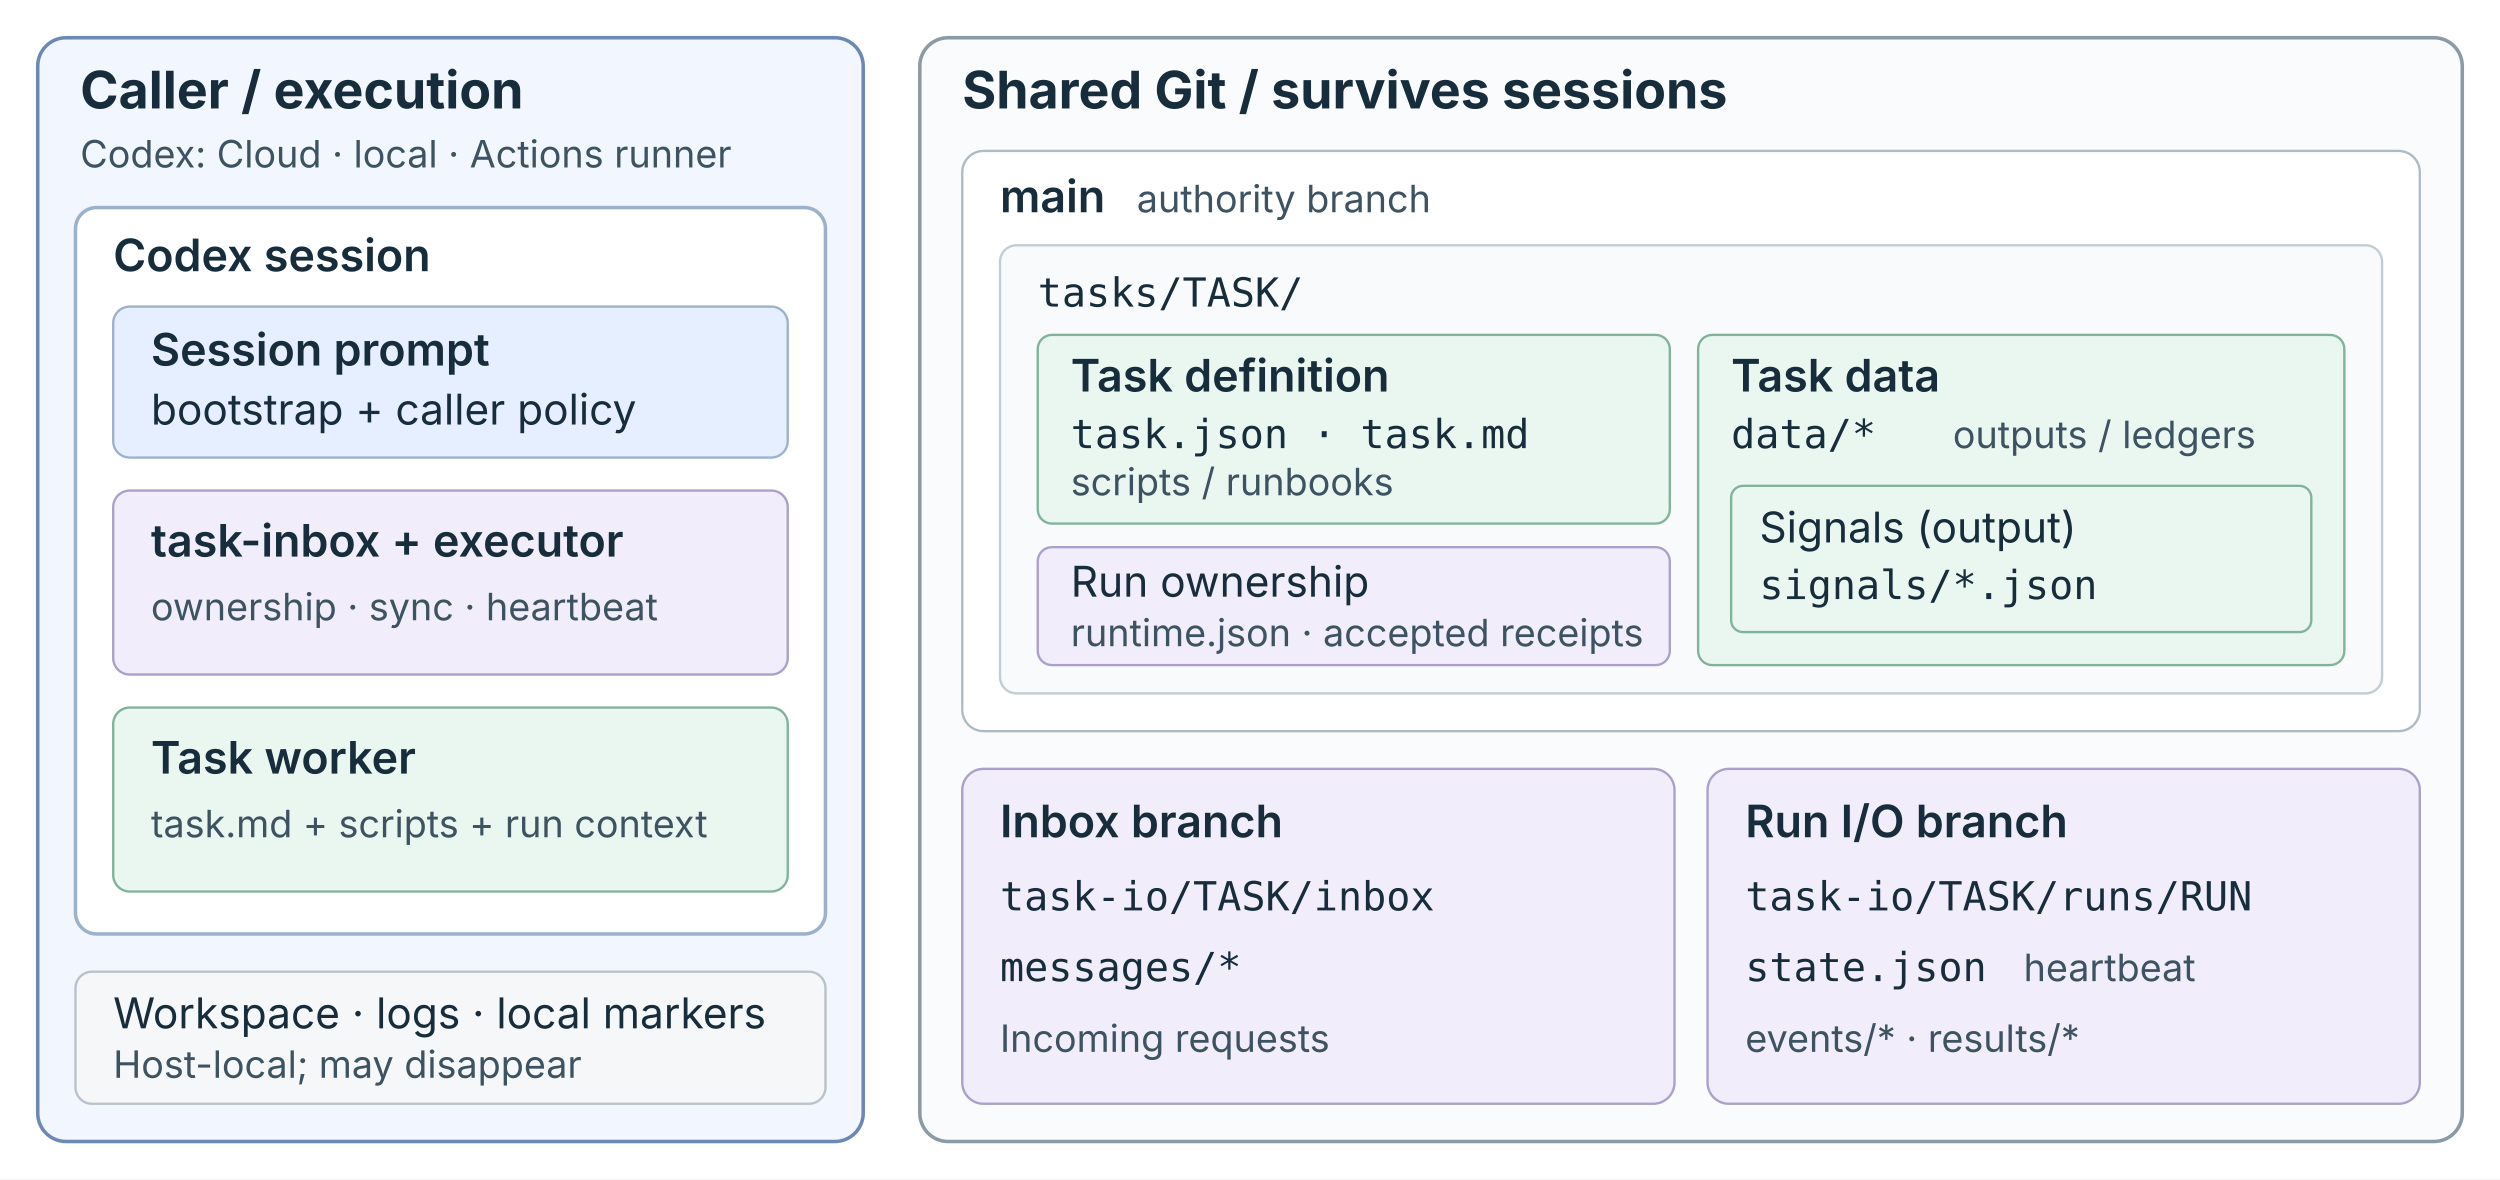
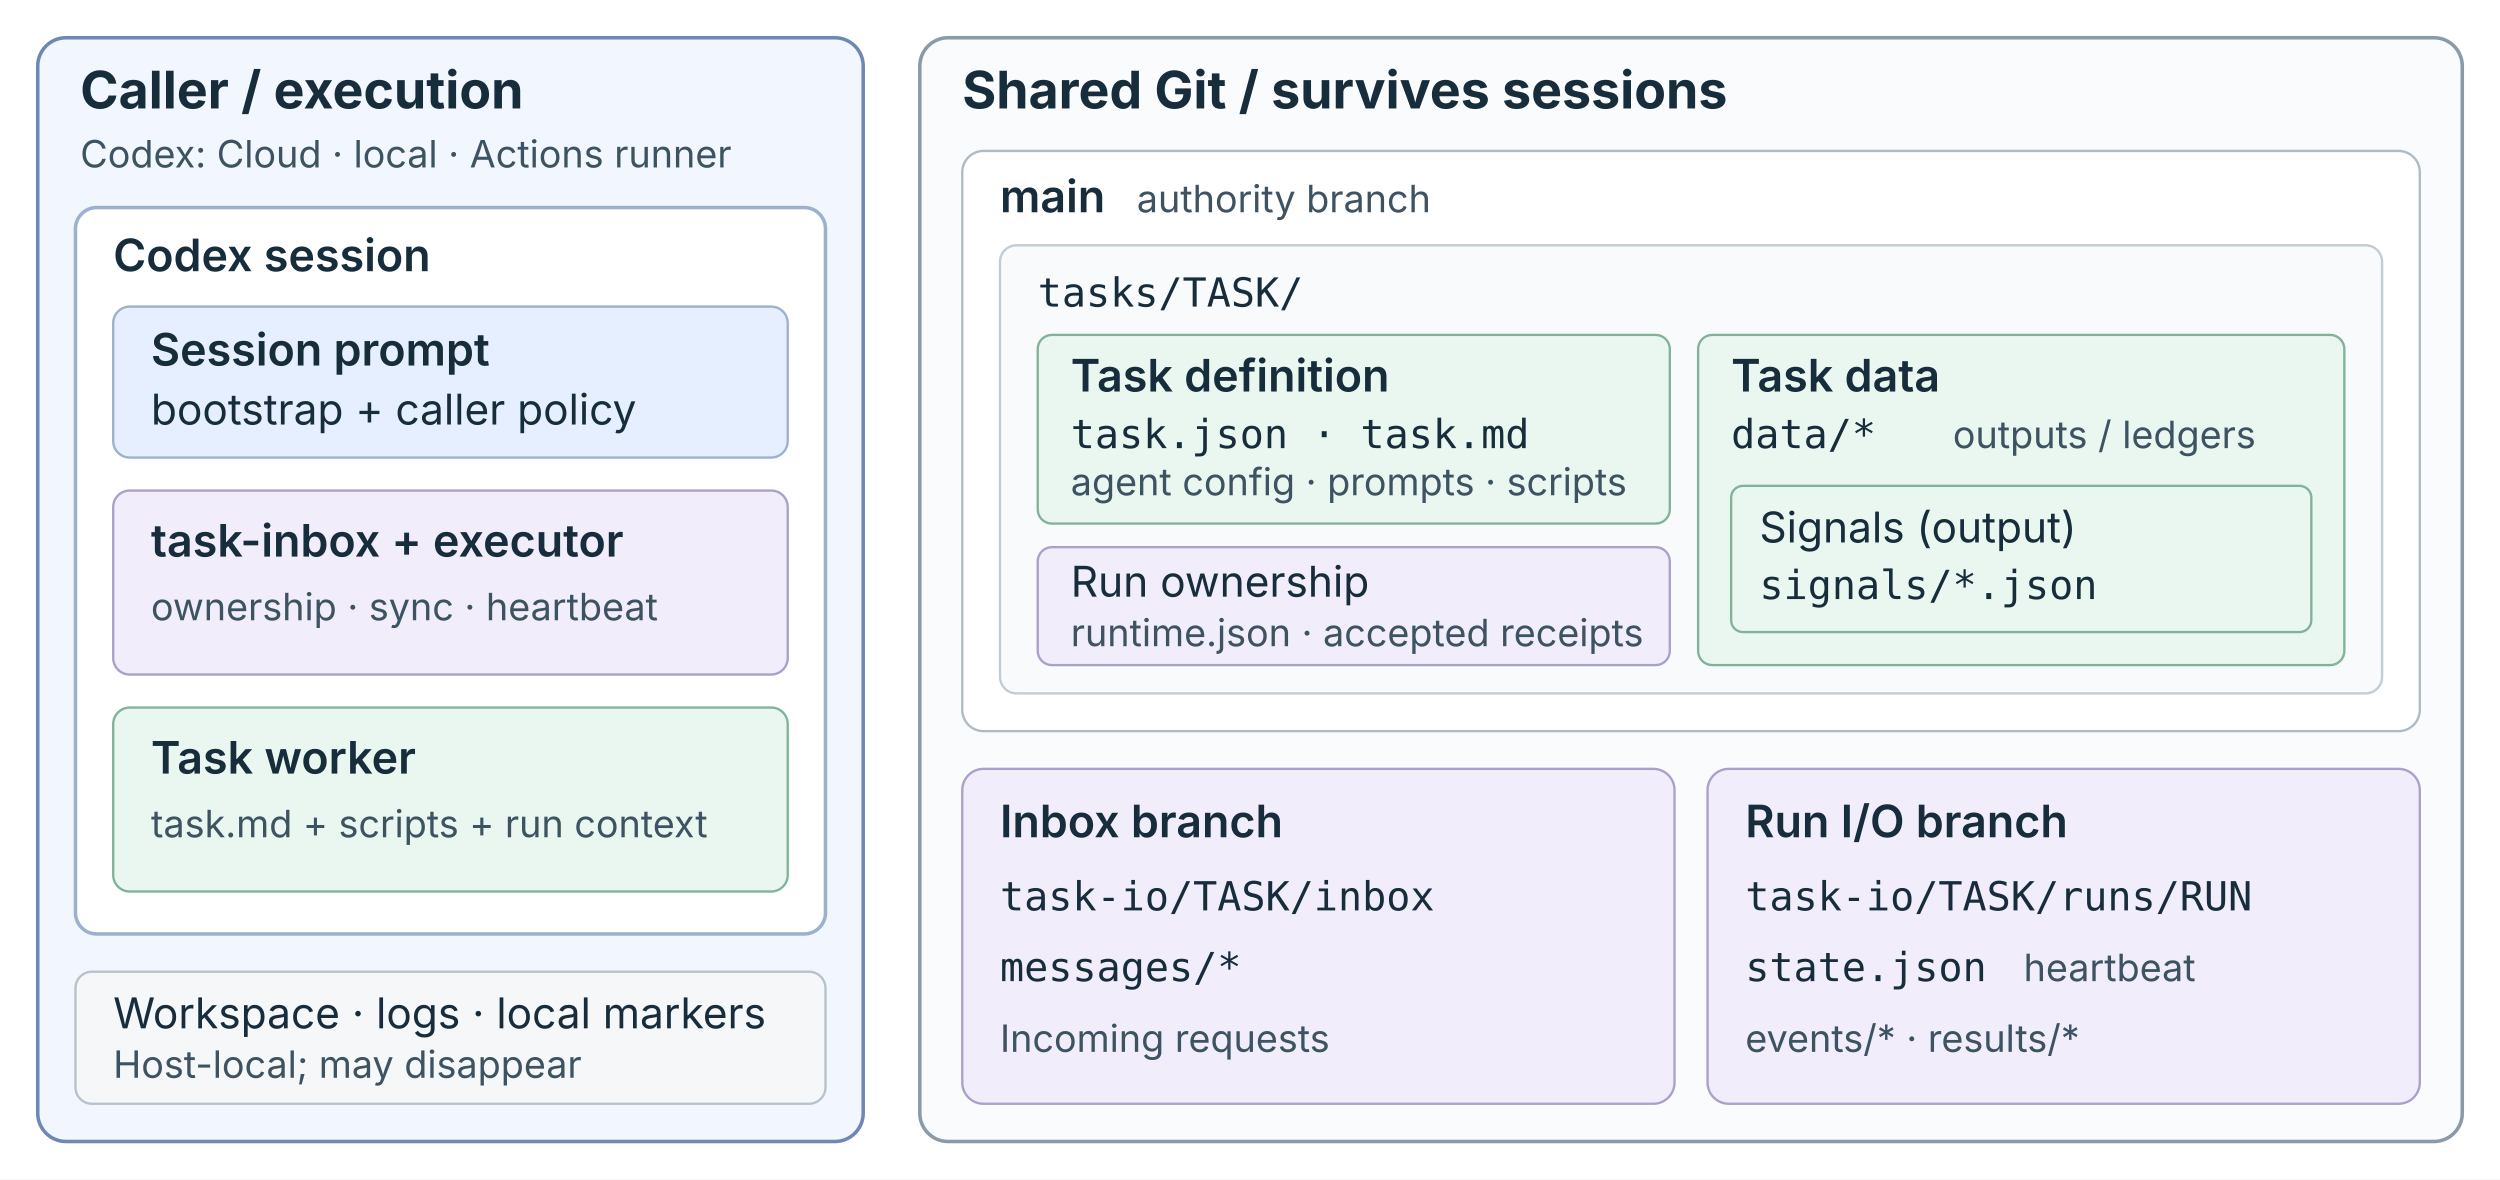
<svg xmlns="http://www.w3.org/2000/svg" width="1060" height="500" viewBox="0 0 1060 500" role="img" aria-labelledby="title description">
  <style>
    text { font-family: -apple-system, BlinkMacSystemFont, "Segoe UI", sans-serif; fill: #172d3b; font-size: 18px; }
    .heading { font-size: 22px; font-weight: 650; }
    .label { font-size: 19px; font-weight: 600; }
    .small { font-size: 16px; fill: #3e5361; }
    .code { font-family: ui-monospace, "SFMono-Regular", Consolas, monospace; font-size: 17px; }
    .host { fill: #f1f6ff; stroke: #6c88b3; stroke-width: 1.5; }
    .session { fill: #fff; stroke: #9cb1cb; stroke-width: 1.5; }
    .caller { fill: #e6efff; stroke: #9cb1cb; }
    .task { fill: #eaf7f1; stroke: #81b29a; }
    .runtime { fill: #f1edfb; stroke: #aaa0ca; }
    .git { fill: #fafbfc; stroke: #8a9aa7; stroke-width: 1.5; }
    .main { fill: #fff; stroke: #aebbc5; }
    .directory { fill: #f8fafb; stroke: #c2ccd3; }
    .local { fill: #f5f7f9; stroke: #b7c2cb; }
  </style>
  <rect width="1060" height="500" fill="#fff" />
  <g id="caller-host" aria-label="Caller-owned execution">
    <rect class="host" x="16" y="16" width="350" height="468" rx="12" />
    <text class="heading" x="34" y="46">Caller / execution</text>
    <text class="small" x="34" y="71">Codex: Cloud · local · Actions runner</text>
    <g id="codex-session" aria-label="Codex session and executor context">
      <rect class="session" x="32" y="88" width="318" height="308" rx="9" />
      <text class="label" x="48" y="115">Codex session</text>
      <rect class="caller" x="48" y="130" width="286" height="64" rx="7" />
      <text class="label" x="64" y="155">Session prompt</text>
      <text x="64" y="180">bootstrap + caller policy</text>
      <rect class="runtime" x="48" y="208" width="286" height="78" rx="7" />
      <text class="label" x="64" y="236">task-inbox + executor</text>
      <text class="small" x="64" y="263">ownership · sync · heartbeat</text>
      <rect class="task" x="48" y="300" width="286" height="78" rx="7" />
      <text class="label" x="64" y="328">Task worker</text>
      <text class="small" x="64" y="355">task.md + scripts + run context</text>
    </g>
    <g id="private-state" aria-label="Private local executor state">
      <rect class="local" x="32" y="412" width="318" height="56" rx="7" />
      <text x="48" y="436">Workspace · logs · local markers</text>
      <text class="small" x="48" y="457">Host-local; may disappear</text>
    </g>
  </g>
  <g id="shared-git" aria-label="Shared task-data repository">
    <rect class="git" x="390" y="16" width="654" height="468" rx="12" />
    <text class="heading" x="408" y="46">Shared Git / survives sessions</text>
    <g id="main-branch" aria-label="Main authority branch">
      <rect class="main" x="408" y="64" width="618" height="246" rx="9" />
      <text class="label" x="424" y="90">main</text>
      <text class="small" x="482" y="90">authority branch</text>
      <g id="task-directory" aria-label="Task directory on main">
        <rect class="directory" x="424" y="104" width="586" height="190" rx="7" />
        <text class="code" x="440" y="130">tasks/TASK/</text>
        <rect class="task" x="440" y="142" width="268" height="80" rx="6" />
        <text class="label" x="454" y="166">Task definition</text>
        <text class="code" x="454" y="190">task.json · task.md</text>
-         <text class="small" x="454" y="210">scripts / runbooks</text>
+         <text class="small" x="454" y="210">agent config · prompts · scripts</text>
        <rect class="runtime" x="440" y="232" width="268" height="50" rx="6" />
        <text x="454" y="253">Run ownership</text>
        <text class="small" x="454" y="274">runtime.json · accepted receipts</text>
        <g id="task-data" aria-label="Task-owned permanent data and output signals">
          <rect class="task" x="720" y="142" width="274" height="140" rx="6" />
          <text class="label" x="734" y="166">Task data</text>
          <text class="code" x="734" y="190">data/*</text>
          <text class="small" x="828" y="190">outputs / ledgers</text>
          <rect class="task" x="734" y="206" width="246" height="62" rx="5" />
          <text x="746" y="230">Signals (output)</text>
          <text class="code" x="746" y="254">signals/*.json</text>
        </g>
      </g>
    </g>
    <g id="inbox-branch" aria-label="Inbox branch in shared Git">
      <rect class="runtime" x="408" y="326" width="302" height="142" rx="9" />
      <text class="label" x="424" y="355">Inbox branch</text>
      <text class="code" x="424" y="386">task-io/TASK/inbox</text>
      <text class="code" x="424" y="416">messages/*</text>
      <text class="small" x="424" y="446">Incoming requests</text>
    </g>
    <g id="run-io-branch" aria-label="Run I/O branch in shared Git including heartbeat">
      <rect class="runtime" x="724" y="326" width="302" height="142" rx="9" />
      <text class="label" x="740" y="355">Run I/O branch</text>
      <text class="code" x="740" y="386">task-io/TASK/runs/RUN</text>
      <text class="code" x="740" y="416">state.json</text>
      <text class="small" x="858" y="416">heartbeat</text>
      <text class="small" x="740" y="446">events/* · results/*</text>
    </g>
  </g>
</svg>
